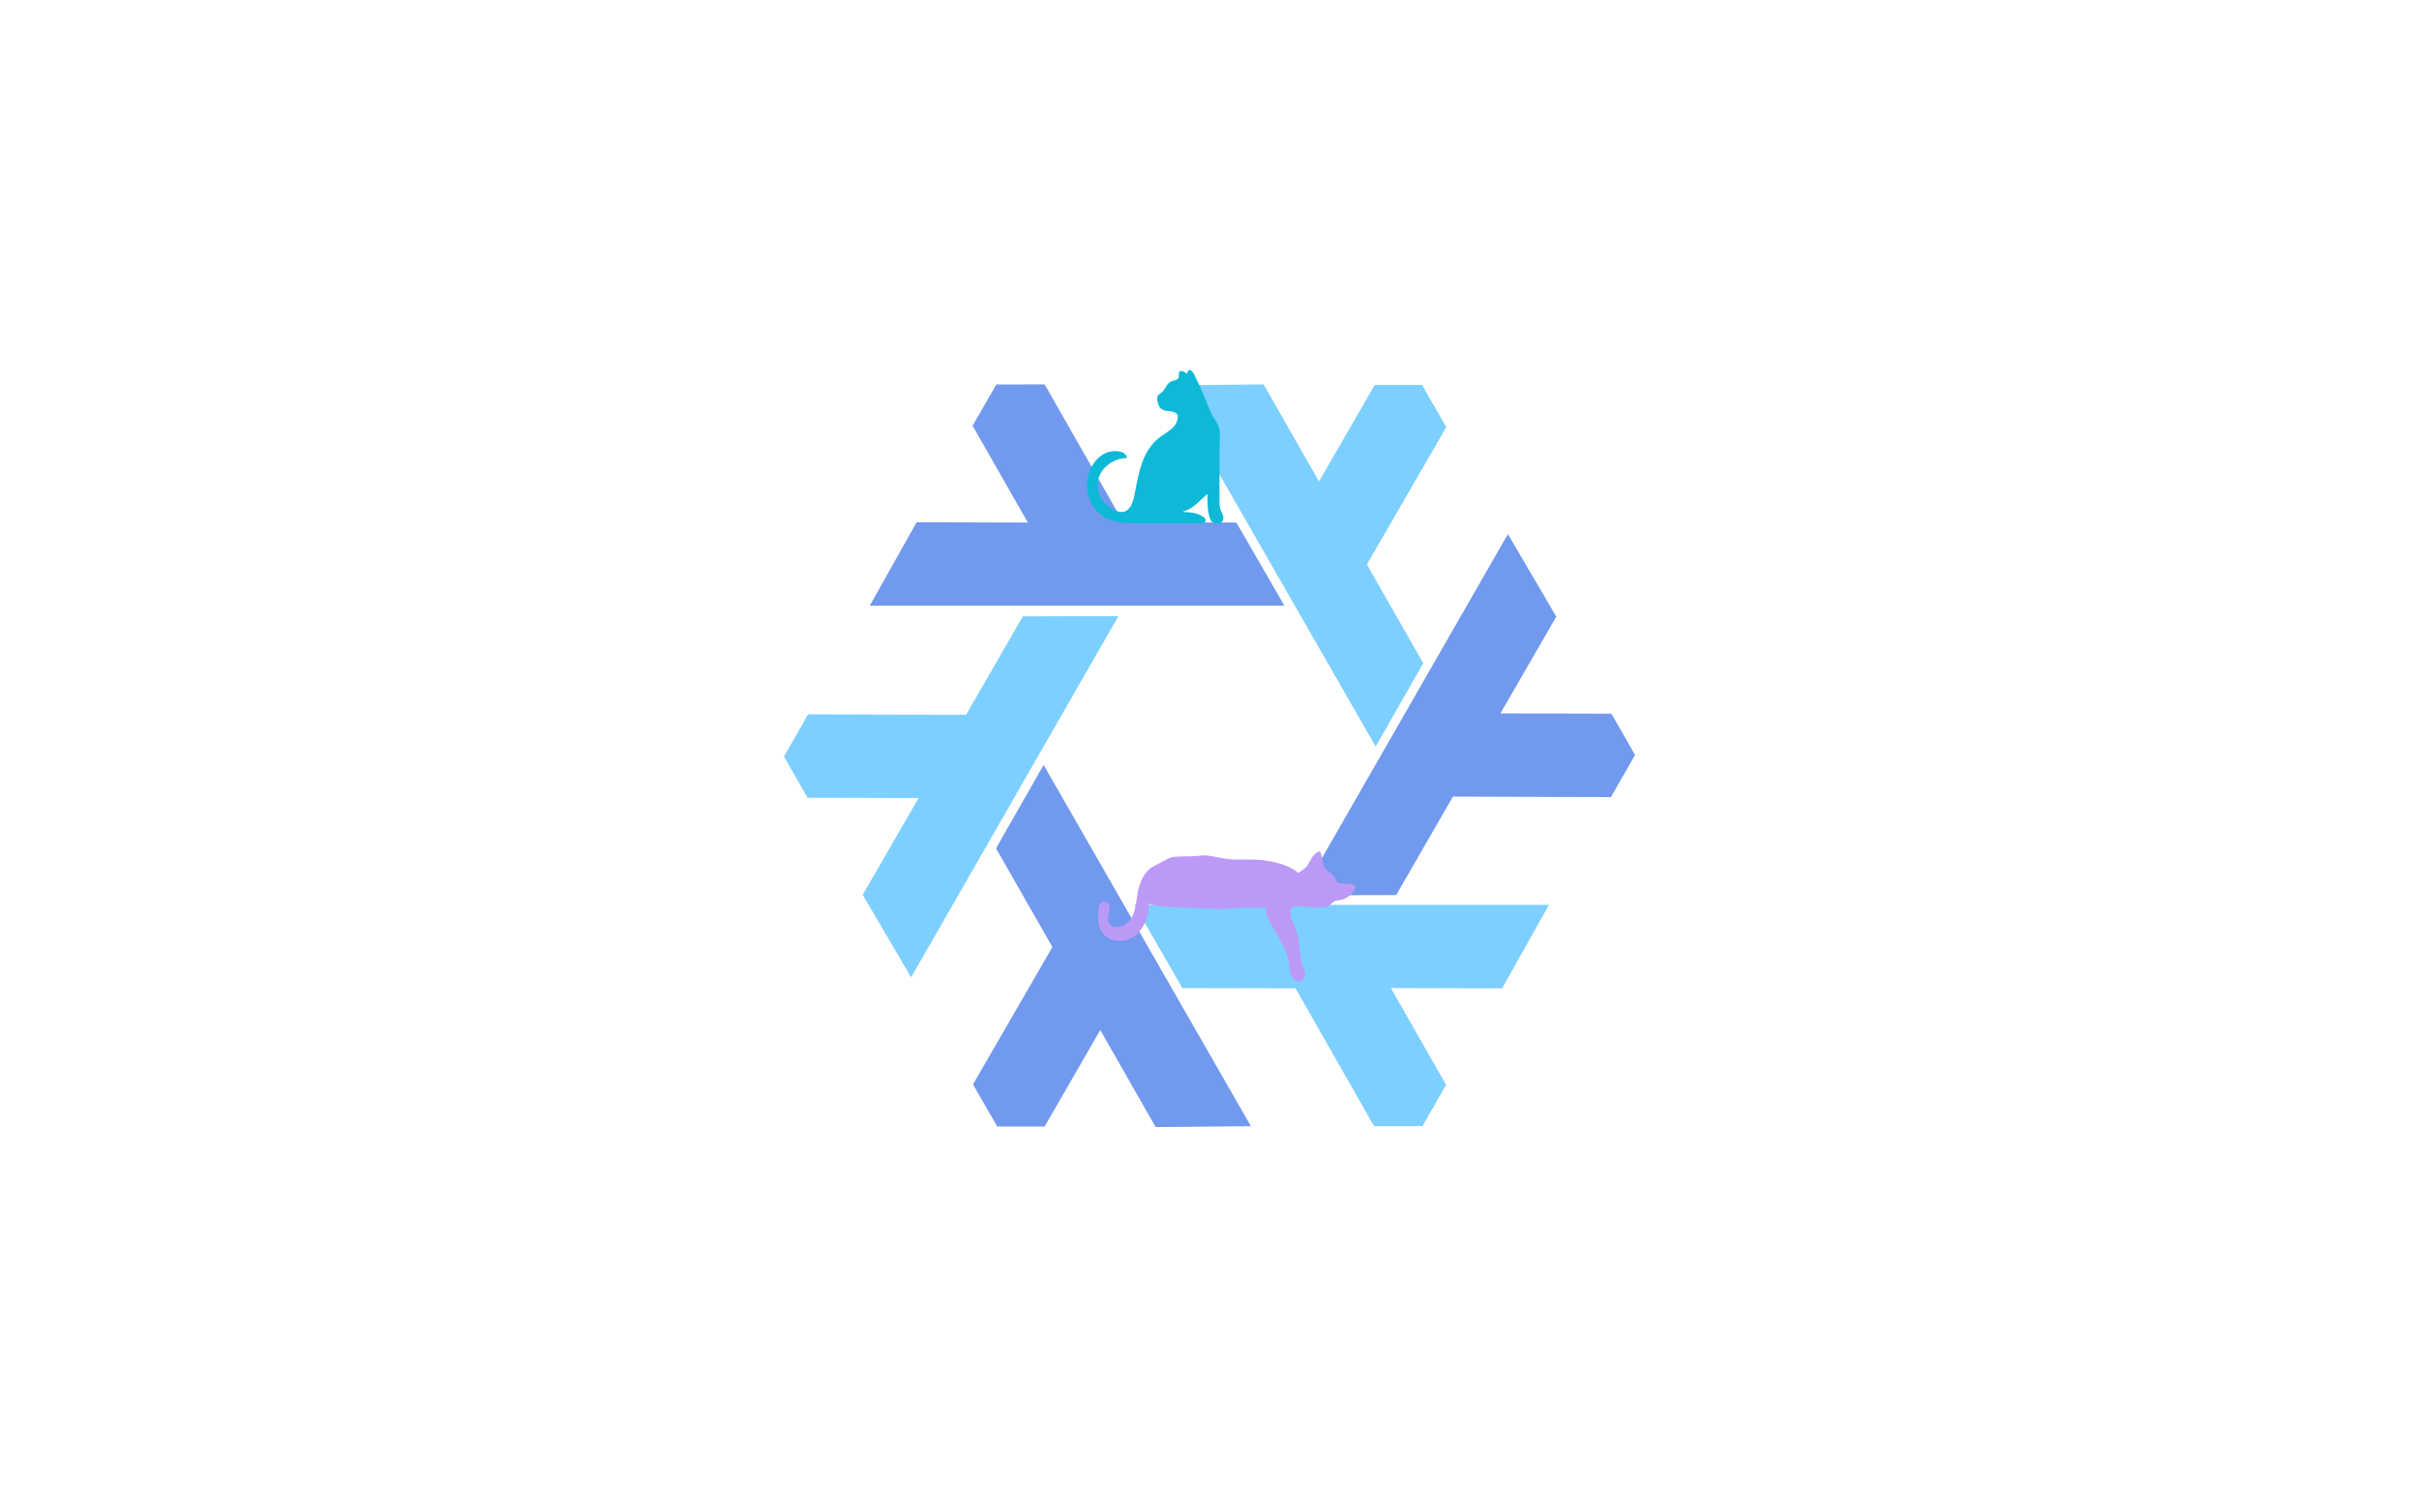
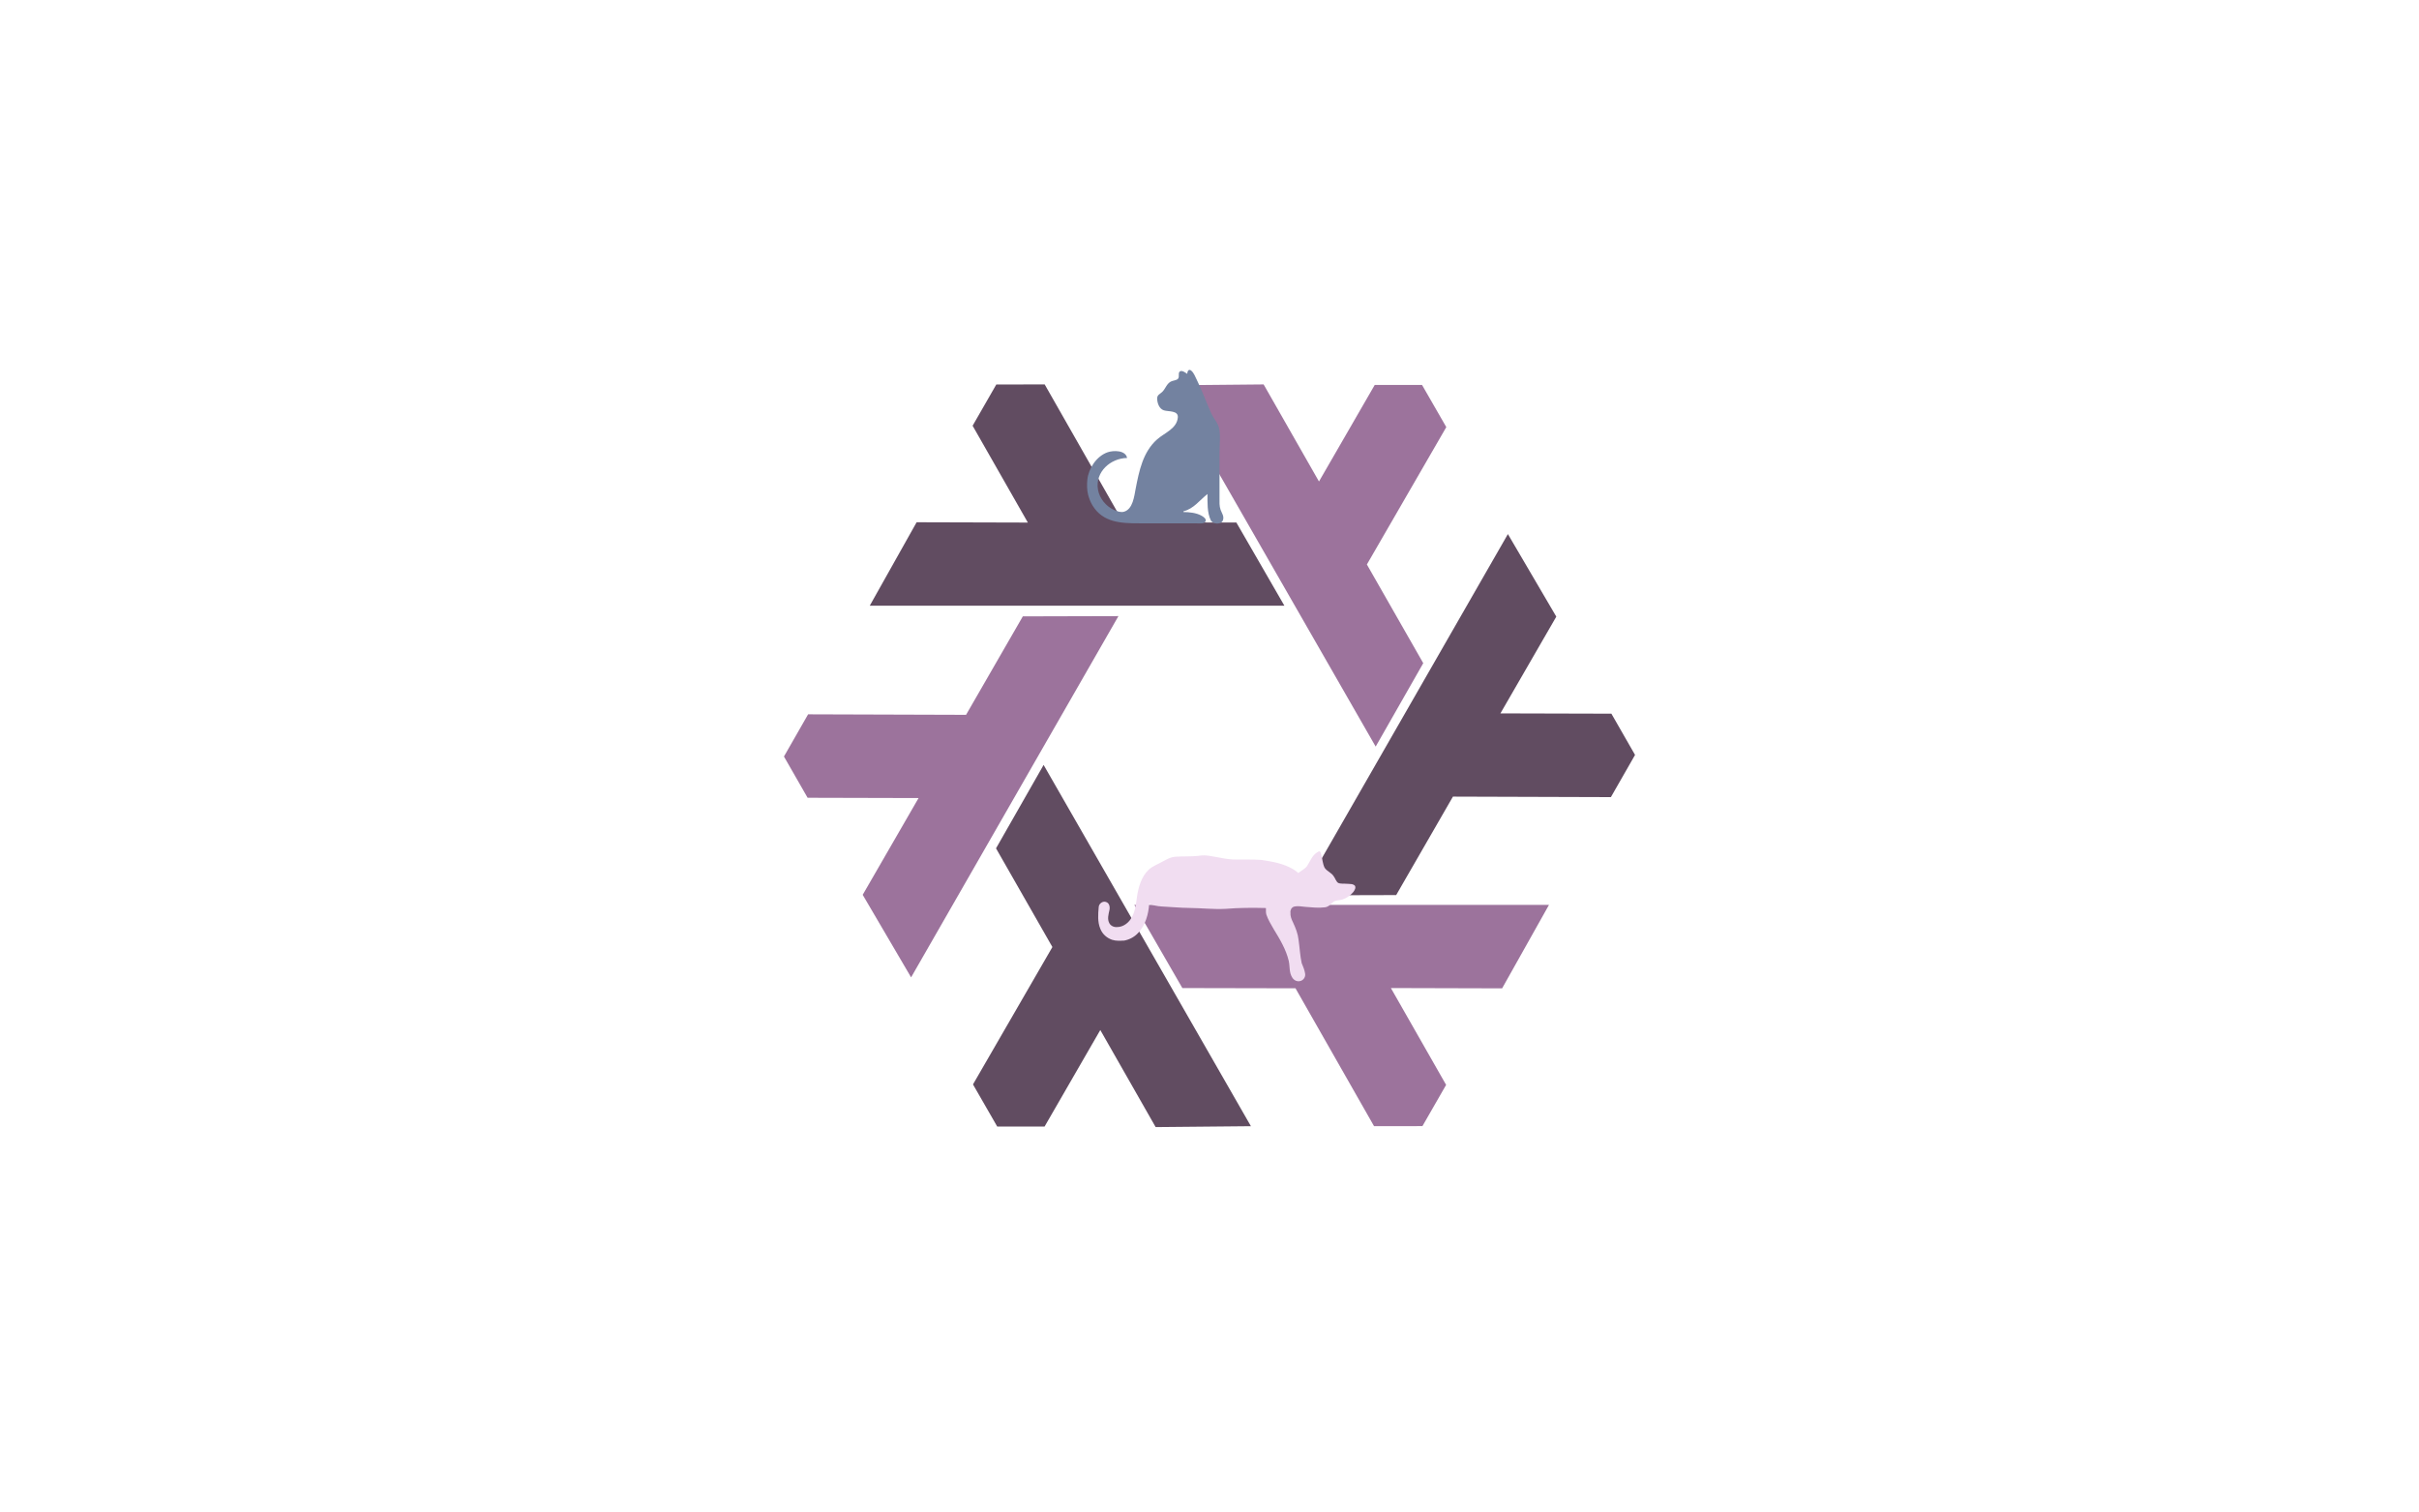
<svg xmlns="http://www.w3.org/2000/svg" viewBox="0 0 2560 1600" version="1.1" id="svg2" width="2560" height="1600" xml:space="preserve">
  <defs id="defs2" />
-   <path fill="#7EBAE4" d="m 1183.625,652.179 -219.416,382.385 -51.224,-87.381 59.127,-102.413 -117.433,-0.305 -25.031,-43.665 25.561,-44.66 167.16,0.53 60.071,-104.222 z m 16.837,305.679 438.795,0.022 -49.589,88.333 -117.709,-0.327 58.451,102.501 -25.06,43.643 -51.209,0.058 -83.133,-145.94 -119.728,-0.247 z m 255.393,-167.559 -219.379,-382.407 100.821,-0.951 58.568,102.74 58.981,-102.188 50.098,0.014 25.656,44.609 -84.041,145.411 59.657,104.468 z" clip-rule="evenodd" fill-rule="evenodd" id="path1" style="fill:#7dcfff;stroke-width:7.263" />
-   <path fill="#5277C3" d="m 1104.443,809.702 219.379,382.407 -100.821,0.951 -58.567,-102.74 -58.982,102.188 -50.098,-0.014 -25.656,-44.609 84.041,-145.411 -59.657,-104.468 z m 254.812,-168.525 -438.795,-0.022 49.597,-88.325 117.702,0.327 -58.451,-102.501 25.06,-43.644 51.217,-0.073 83.126,145.941 119.735,0.247 50.817,88.042 z m 17.121,306.565 219.416,-382.393 51.224,87.389 -59.134,102.406 117.44,0.312 25.031,43.665 -25.561,44.66 -167.161,-0.53 -60.071,104.222 z" clip-rule="evenodd" fill-rule="evenodd" id="path2" style="fill:#7199ee;stroke-width:7.263" />
-   <path style="fill:#bb9af7;fill-opacity:1;fill-rule:evenodd;stroke-width:1.197" d="m 1396.474,901.147 c 1.423,0.535 1.31,2.49 1.81,3.71 1.286,4.526 1.44,9.417 3.539,13.682 2.427,3.766 7.227,5.155 9.598,9.004 1.712,2.237 2.377,5.338 4.723,7.043 2.939,1.221 6.269,0.634 9.369,0.936 2.808,0.27 6.284,-0.192 8.396,2.073 1.252,2.205 -0.341,4.805 -1.666,6.591 -3.024,3.621 -7.075,6.501 -11.568,7.978 -2.958,0.958 -6.313,0.602 -9.065,2.129 -2.967,2.171 -5.303,5.623 -9.223,6.104 -6.844,0.932 -13.78,0.117 -20.625,-0.409 -4.135,-0.426 -8.436,-1.266 -12.532,-0.22 -2.498,0.919 -3.884,3.647 -3.549,6.23 -0.307,3.631 1.067,7.064 2.631,10.256 2.808,5.909 5.242,12.086 5.947,18.642 1.199,8.174 1.527,16.439 3.274,24.482 1.492,3.725 3.18,7.493 3.703,11.505 0.517,3.591 -2.167,7.193 -5.763,7.68 -3.306,0.678 -6.573,-1.3 -8.121,-4.173 -3.169,-5.14 -2.223,-11.447 -3.463,-17.124 -2.877,-12.377 -9.623,-23.363 -16.171,-34.125 -2.825,-4.882 -5.78,-9.789 -7.591,-15.155 -0.581,-2.219 -0.355,-4.538 -0.406,-6.804 -14.165,-0.351 -28.331,-0.331 -42.444,0.853 -12.889,0.687 -25.71,-0.792 -38.578,-0.944 -9.791,-0.056 -19.498,-1.125 -29.266,-1.548 -4.544,-0.28 -9.19,-1.142 -13.295,-2.998 -0.639,11.102 -3.845,22.592 -11.575,30.898 -3.838,4.263 -9.142,7.137 -14.764,8.193 -4.19,0.22 -8.544,0.502 -12.61,-0.743 -5.637,-1.807 -10.457,-6.038 -12.661,-11.571 -3.111,-7.277 -2.464,-15.405 -1.78,-23.088 0.179,-3.789 4.389,-6.878 8,-5.368 3.41,1.206 4.071,5.416 3.345,8.525 -0.982,4.465 -2.466,9.535 -0.11,13.83 1.562,2.868 4.885,4.377 8.092,4.111 7.064,0.055 13.169,-5.092 16.141,-11.213 3.365,-6.42 4.092,-13.97 5.082,-21.165 1.601,-10.257 4.65,-21.029 12.414,-28.393 4.347,-3.975 10.087,-5.86 15.098,-8.813 4.053,-2.182 8.203,-4.547 12.902,-4.863 8.289,-0.593 16.623,-0.047 24.874,-0.96 7.387,-1.444 14.786,0.77 22.055,1.894 6.126,1.228 12.339,2.206 18.591,2.035 8.431,0.129 16.887,-0.188 25.302,0.397 11.777,1.678 23.898,3.758 34.231,10.015 1.896,1.035 3.709,2.517 5.237,3.862 2.867,-2.446 6.518,-4.021 8.954,-6.94 3.528,-5.187 5.554,-11.881 11.315,-15.146 0.684,-0.372 1.387,-0.926 2.205,-0.894 z" id="path4" />
-   <path style="fill:#0db9d7;stroke:none;stroke-width:0.795" d="m 1256.402,395.714 c -1.766,-1.172 -5.44,-4.072 -7.687,-2.584 -2.385,1.579 -0.094,5.83 -2.12,7.885 -1.749,1.774 -5.478,1.717 -7.686,2.982 -4.448,2.546 -5.378,7.3 -8.813,10.735 -2.522,2.522 -5.554,3.091 -5.478,7.223 0.091,4.885 2.193,10.831 7.134,12.413 4.72,1.511 15.341,-0.025 14.733,7.466 -0.969,11.934 -14.045,16.289 -21.889,23.236 -15.133,13.404 -19.095,33.507 -22.75,52.304 -1.561,8.029 -2.9,21.465 -12.237,24.274 -3.365,1.013 -7.258,-0.383 -10.337,-1.723 -8.714,-3.792 -15.736,-12.269 -17.317,-21.756 -3.103,-18.62 13.288,-33.102 30.834,-33.397 -1.47,-8.293 -14.4,-8.216 -20.674,-6.008 -11.582,4.075 -20.177,17.028 -21.403,29.067 -0.518,5.084 -0.474,10.971 0.839,15.903 1.035,3.887 2.472,7.68 4.55,11.132 11.053,18.364 30.363,19.084 49.41,19.084 h 29.421 30.216 c 2.703,0 8.849,0.987 10.536,-1.833 1.629,-2.724 -2.281,-5.198 -4.175,-6.251 -5.508,-3.063 -12.877,-3.817 -19.084,-3.843 v -0.795 c 10.906,-2.658 17.17,-11.814 25.445,-18.289 0,8.701 -0.48,19.785 3.512,27.808 2.131,4.283 10.952,4.908 12.789,0.022 1.595,-4.244 -1.089,-7.395 -2.43,-11.132 -1.472,-4.103 -1.149,-8.443 -1.149,-12.723 v -47.71 c 0,-8.423 1.152,-16.208 -0.177,-24.65 -1.021,-6.487 -5.697,-10.923 -8.371,-16.698 -5.452,-11.775 -9.681,-24.178 -15.483,-35.782 -1.538,-3.075 -2.986,-7.075 -5.566,-9.454 -2.988,-2.754 -4.394,0.305 -4.594,3.092 z" id="path1-3" />
+   <path fill="#7382A0" d="m 1183.625,652.179 -219.416,382.385 -51.224,-87.381 59.127,-102.413 -117.433,-0.305 -25.031,-43.665 25.561,-44.66 167.16,0.53 60.071,-104.222 z m 16.837,305.679 438.795,0.022 -49.589,88.333 -117.709,-0.327 58.451,102.501 -25.06,43.643 -51.209,0.058 -83.133,-145.94 -119.728,-0.247 z m 255.393,-167.559 -219.379,-382.407 100.821,-0.951 58.568,102.74 58.981,-102.188 50.098,0.014 25.656,44.609 -84.041,145.411 59.657,104.468 z" clip-rule="evenodd" fill-rule="evenodd" id="path1" style="fill:#9c739c;stroke-width:7.263;fill-opacity:1" />
+   <path fill="#614C61" d="m 1104.443,809.702 219.379,382.407 -100.821,0.951 -58.567,-102.74 -58.982,102.188 -50.098,-0.014 -25.656,-44.609 84.041,-145.411 -59.657,-104.468 z m 254.812,-168.525 -438.795,-0.022 49.597,-88.325 117.702,0.327 -58.451,-102.501 25.06,-43.644 51.217,-0.073 83.126,145.941 119.735,0.247 50.817,88.042 z m 17.121,306.565 219.416,-382.393 51.224,87.389 -59.134,102.406 117.44,0.312 25.031,43.665 -25.561,44.66 -167.161,-0.53 -60.071,104.222 z" clip-rule="evenodd" fill-rule="evenodd" id="path2" style="fill:#614C61;stroke-width:7.263" />
+   <path style="fill:#f1ddf1;fill-opacity:1;fill-rule:evenodd;stroke-width:1.197" d="m 1396.474,901.147 c 1.423,0.535 1.31,2.49 1.81,3.71 1.286,4.526 1.44,9.417 3.539,13.682 2.427,3.766 7.227,5.155 9.598,9.004 1.712,2.237 2.377,5.338 4.723,7.043 2.939,1.221 6.269,0.634 9.369,0.936 2.808,0.27 6.284,-0.192 8.396,2.073 1.252,2.205 -0.341,4.805 -1.666,6.591 -3.024,3.621 -7.075,6.501 -11.568,7.978 -2.958,0.958 -6.313,0.602 -9.065,2.129 -2.967,2.171 -5.303,5.623 -9.223,6.104 -6.844,0.932 -13.78,0.117 -20.625,-0.409 -4.135,-0.426 -8.436,-1.266 -12.532,-0.22 -2.498,0.919 -3.884,3.647 -3.549,6.23 -0.307,3.631 1.067,7.064 2.631,10.256 2.808,5.909 5.242,12.086 5.947,18.642 1.199,8.174 1.527,16.439 3.274,24.482 1.492,3.725 3.18,7.493 3.703,11.505 0.517,3.591 -2.167,7.193 -5.763,7.68 -3.306,0.678 -6.573,-1.3 -8.121,-4.173 -3.169,-5.14 -2.223,-11.447 -3.463,-17.124 -2.877,-12.377 -9.623,-23.363 -16.171,-34.125 -2.825,-4.882 -5.78,-9.789 -7.591,-15.155 -0.581,-2.219 -0.355,-4.538 -0.406,-6.804 -14.165,-0.351 -28.331,-0.331 -42.444,0.853 -12.889,0.687 -25.71,-0.792 -38.578,-0.944 -9.791,-0.056 -19.498,-1.125 -29.266,-1.548 -4.544,-0.28 -9.19,-1.142 -13.295,-2.998 -0.639,11.102 -3.845,22.592 -11.575,30.898 -3.838,4.263 -9.142,7.137 -14.764,8.193 -4.19,0.22 -8.544,0.502 -12.61,-0.743 -5.637,-1.807 -10.457,-6.038 -12.661,-11.571 -3.111,-7.277 -2.464,-15.405 -1.78,-23.088 0.179,-3.789 4.389,-6.878 8,-5.368 3.41,1.206 4.071,5.416 3.345,8.525 -0.982,4.465 -2.466,9.535 -0.11,13.83 1.562,2.868 4.885,4.377 8.092,4.111 7.064,0.055 13.169,-5.092 16.141,-11.213 3.365,-6.42 4.092,-13.97 5.082,-21.165 1.601,-10.257 4.65,-21.029 12.414,-28.393 4.347,-3.975 10.087,-5.86 15.098,-8.813 4.053,-2.182 8.203,-4.547 12.902,-4.863 8.289,-0.593 16.623,-0.047 24.874,-0.96 7.387,-1.444 14.786,0.77 22.055,1.894 6.126,1.228 12.339,2.206 18.591,2.035 8.431,0.129 16.887,-0.188 25.302,0.397 11.777,1.678 23.898,3.758 34.231,10.015 1.896,1.035 3.709,2.517 5.237,3.862 2.867,-2.446 6.518,-4.021 8.954,-6.94 3.528,-5.187 5.554,-11.881 11.315,-15.146 0.684,-0.372 1.387,-0.926 2.205,-0.894 z" id="path4" />
+   <path style="fill:#7382a0;stroke:none;stroke-width:0.795" d="m 1256.402,395.714 c -1.766,-1.172 -5.44,-4.072 -7.687,-2.584 -2.385,1.579 -0.094,5.83 -2.12,7.885 -1.749,1.774 -5.478,1.717 -7.686,2.982 -4.448,2.546 -5.378,7.3 -8.813,10.735 -2.522,2.522 -5.554,3.091 -5.478,7.223 0.091,4.885 2.193,10.831 7.134,12.413 4.72,1.511 15.341,-0.025 14.733,7.466 -0.969,11.934 -14.045,16.289 -21.889,23.236 -15.133,13.404 -19.095,33.507 -22.75,52.304 -1.561,8.029 -2.9,21.465 -12.237,24.274 -3.365,1.013 -7.258,-0.383 -10.337,-1.723 -8.714,-3.792 -15.736,-12.269 -17.317,-21.756 -3.103,-18.62 13.288,-33.102 30.834,-33.397 -1.47,-8.293 -14.4,-8.216 -20.674,-6.008 -11.582,4.075 -20.177,17.028 -21.403,29.067 -0.518,5.084 -0.474,10.971 0.839,15.903 1.035,3.887 2.472,7.68 4.55,11.132 11.053,18.364 30.363,19.084 49.41,19.084 h 29.421 30.216 c 2.703,0 8.849,0.987 10.536,-1.833 1.629,-2.724 -2.281,-5.198 -4.175,-6.251 -5.508,-3.063 -12.877,-3.817 -19.084,-3.843 v -0.795 c 10.906,-2.658 17.17,-11.814 25.445,-18.289 0,8.701 -0.48,19.785 3.512,27.808 2.131,4.283 10.952,4.908 12.789,0.022 1.595,-4.244 -1.089,-7.395 -2.43,-11.132 -1.472,-4.103 -1.149,-8.443 -1.149,-12.723 v -47.71 c 0,-8.423 1.152,-16.208 -0.177,-24.65 -1.021,-6.487 -5.697,-10.923 -8.371,-16.698 -5.452,-11.775 -9.681,-24.178 -15.483,-35.782 -1.538,-3.075 -2.986,-7.075 -5.566,-9.454 -2.988,-2.754 -4.394,0.305 -4.594,3.092 z" id="path1-3" />
</svg>
